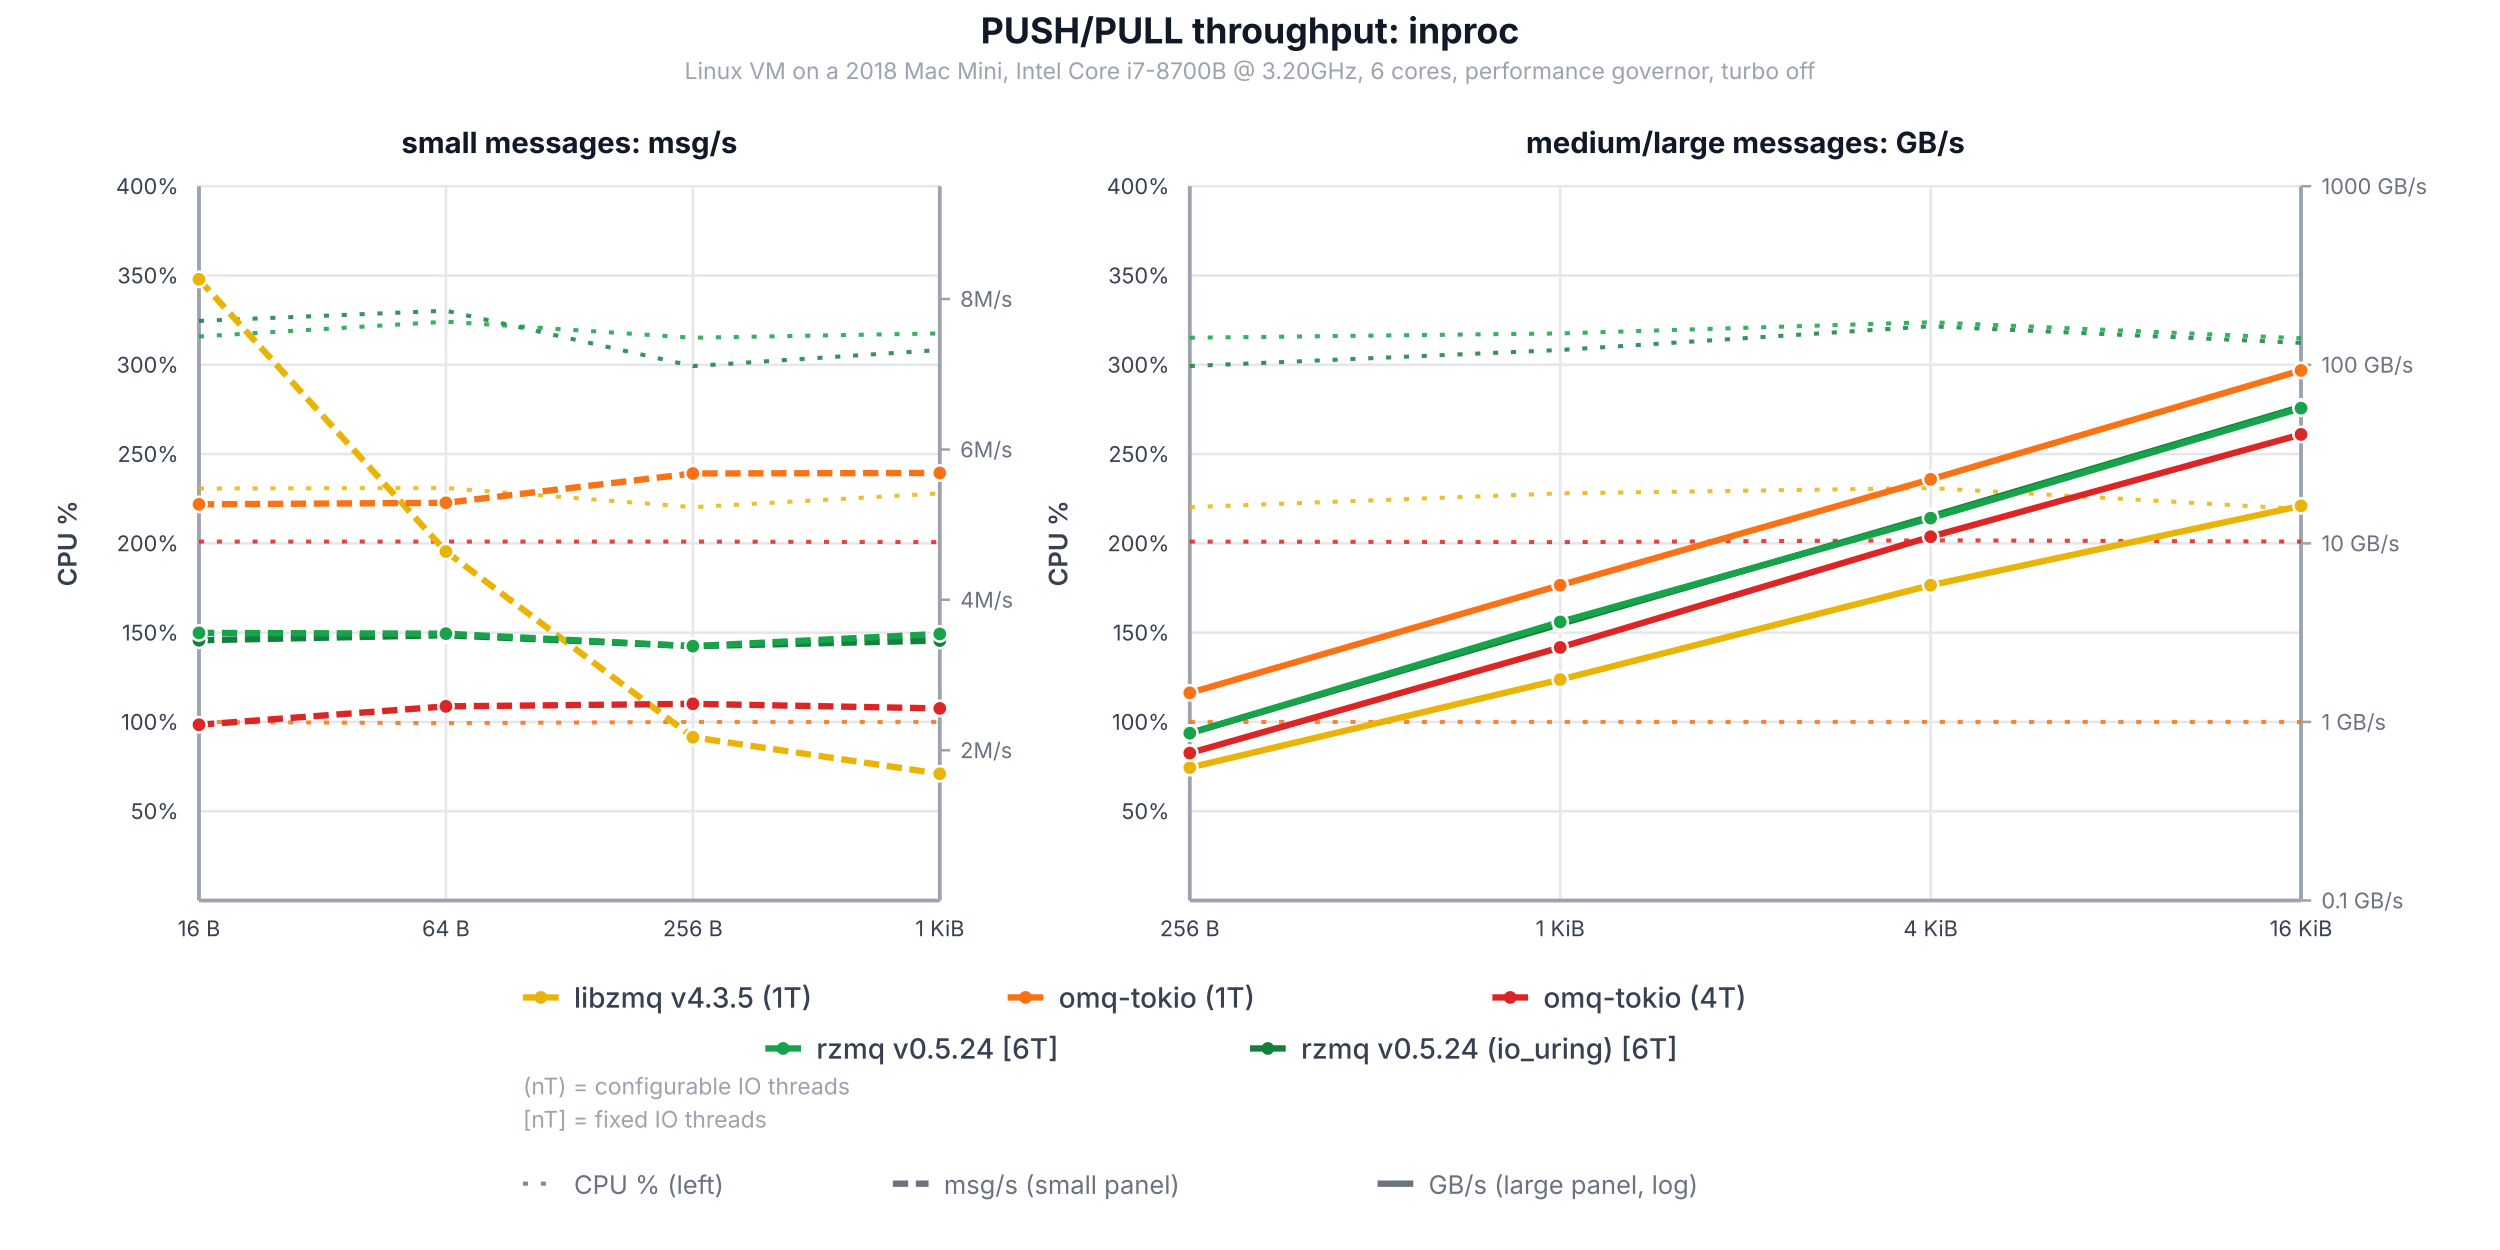
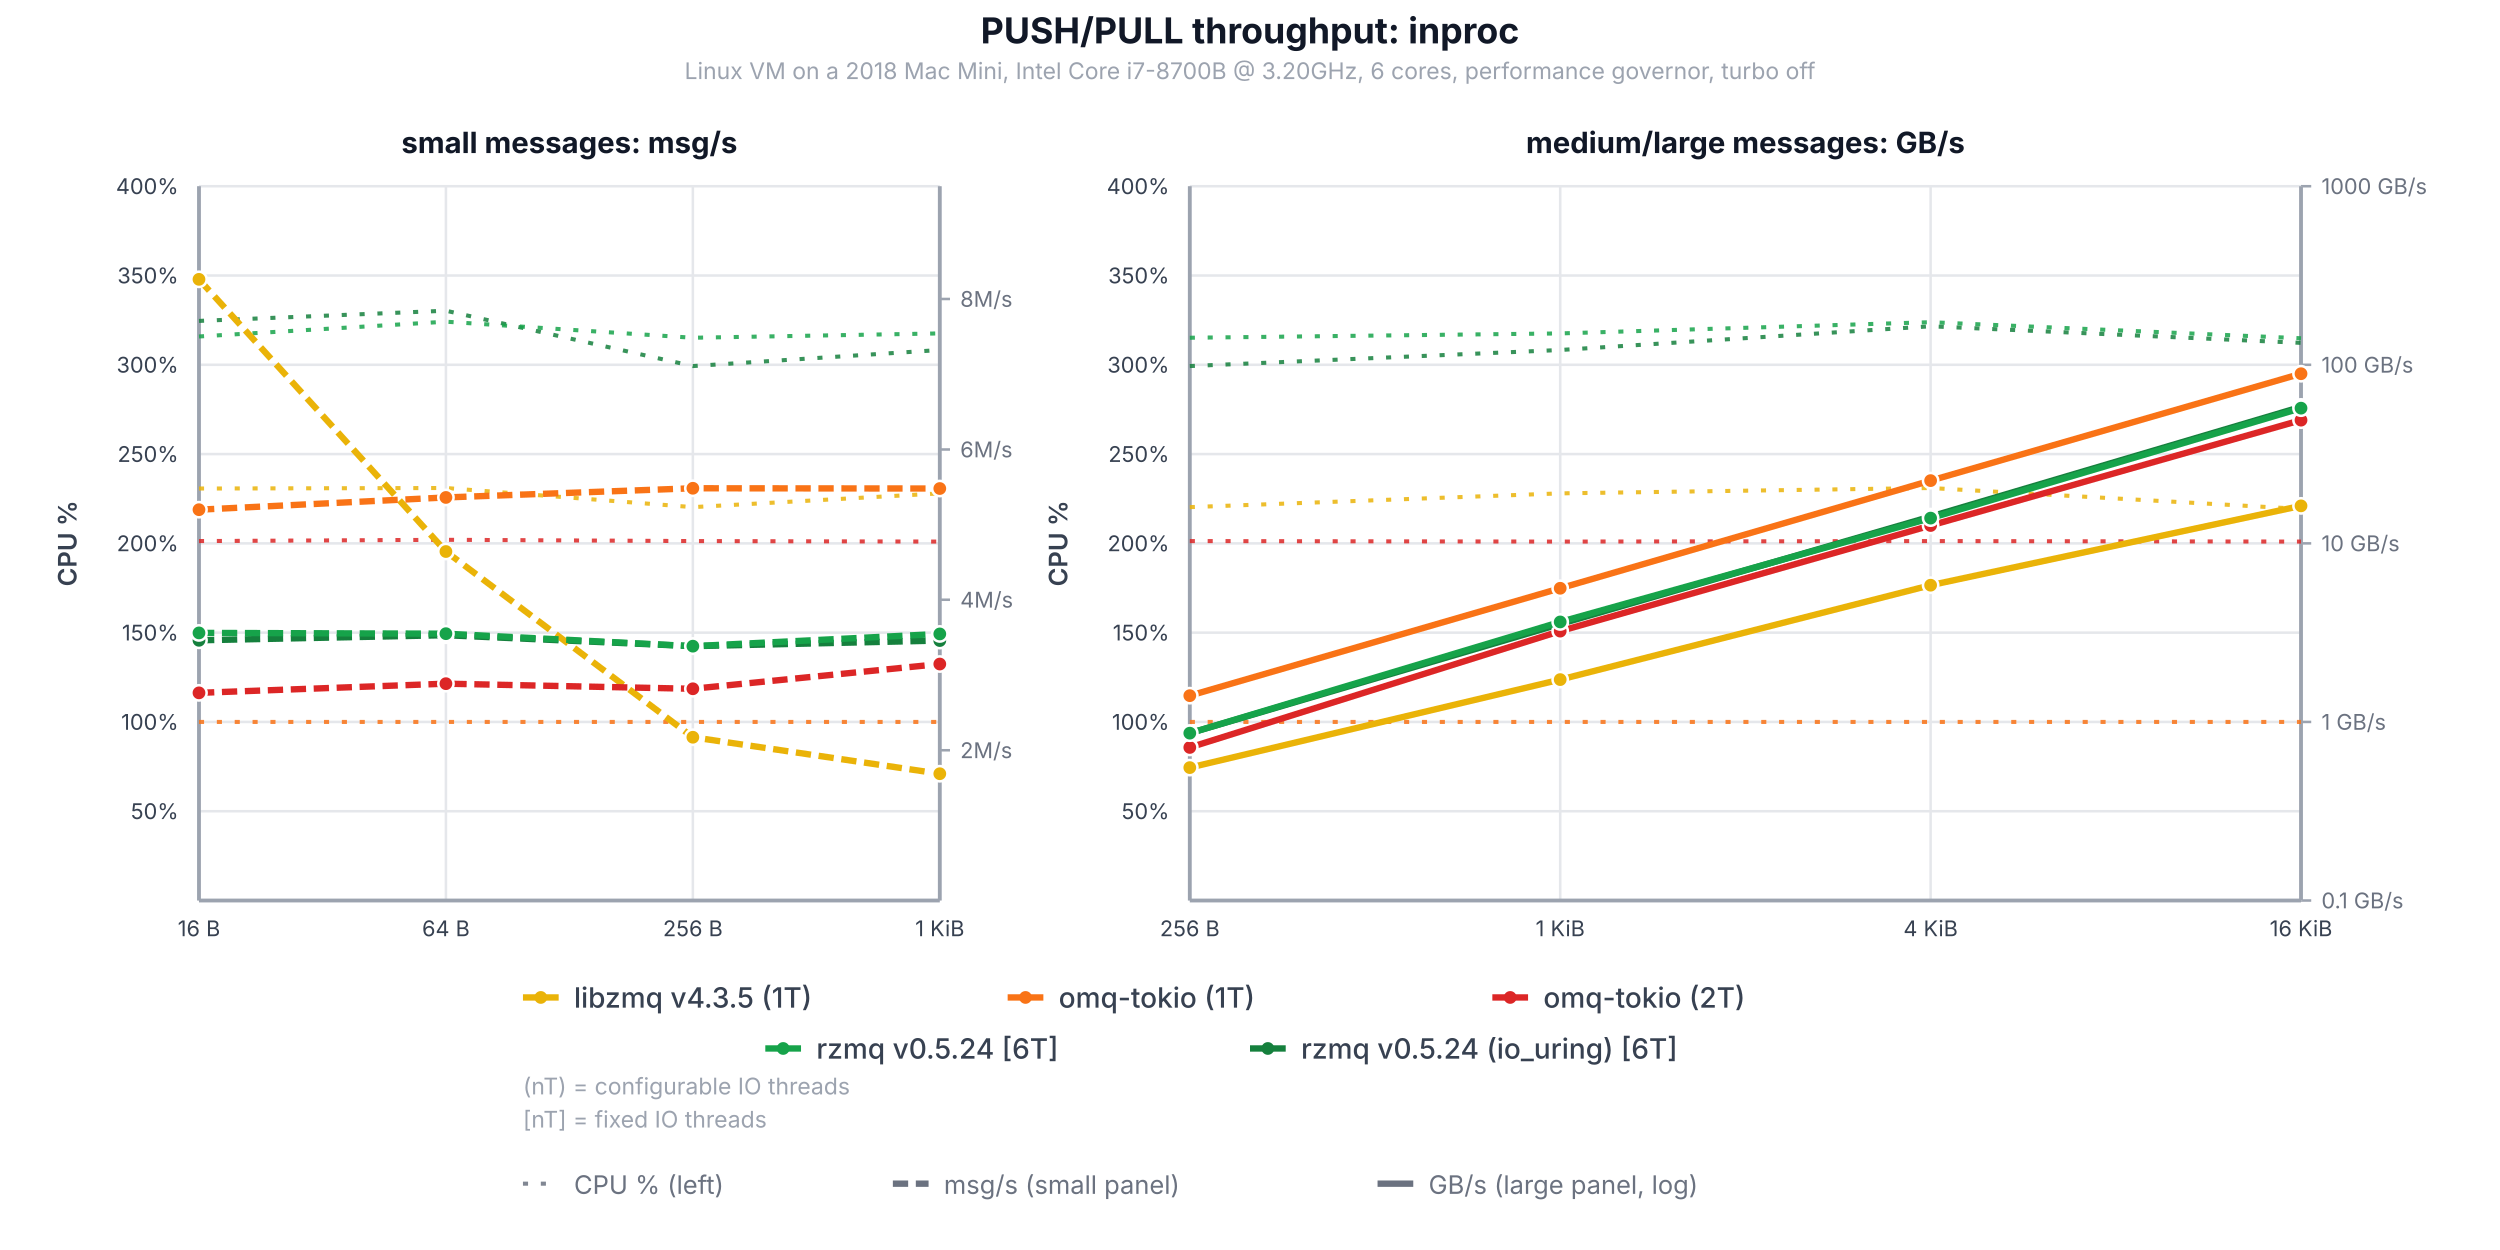
<svg xmlns="http://www.w3.org/2000/svg" viewBox="0 0 980 490" font-family="system-ui, -apple-system, sans-serif">
  <rect width="980" height="490" fill="white" />
  <text x="490.0" y="17.0" text-anchor="middle" fill="#111827" font-size="14" font-weight="700">PUSH/PULL throughput: inproc</text>
  <text x="490.0" y="31.0" text-anchor="middle" fill="#9ca3af" font-size="9">Linux VM on a 2018 Mac Mini, Intel Core i7-8700B @ 3.20GHz, 6 cores, performance governor, turbo off</text>
  <text x="223.2" y="60.0" text-anchor="middle" fill="#111827" font-size="11.5" font-weight="700">small messages: msg/s</text>
  <line x1="78.0" y1="318.0" x2="368.4" y2="318.0" stroke="#e5e7eb" stroke-width="1" />
  <text x="70.0" y="318.0" text-anchor="end" dominant-baseline="middle" fill="#374151" font-size="8.5">50%</text>
  <line x1="78.0" y1="283.0" x2="368.4" y2="283.0" stroke="#e5e7eb" stroke-width="1" />
  <text x="70.0" y="283.0" text-anchor="end" dominant-baseline="middle" fill="#374151" font-size="8.5">100%</text>
  <line x1="78.0" y1="248.0" x2="368.4" y2="248.0" stroke="#e5e7eb" stroke-width="1" />
  <text x="70.0" y="248.0" text-anchor="end" dominant-baseline="middle" fill="#374151" font-size="8.5">150%</text>
  <line x1="78.0" y1="213.0" x2="368.4" y2="213.0" stroke="#e5e7eb" stroke-width="1" />
  <text x="70.0" y="213.0" text-anchor="end" dominant-baseline="middle" fill="#374151" font-size="8.5">200%</text>
  <line x1="78.0" y1="178.0" x2="368.4" y2="178.0" stroke="#e5e7eb" stroke-width="1" />
  <text x="70.0" y="178.0" text-anchor="end" dominant-baseline="middle" fill="#374151" font-size="8.5">250%</text>
  <line x1="78.0" y1="143.0" x2="368.4" y2="143.0" stroke="#e5e7eb" stroke-width="1" />
  <text x="70.0" y="143.0" text-anchor="end" dominant-baseline="middle" fill="#374151" font-size="8.5">300%</text>
  <line x1="78.0" y1="108.0" x2="368.4" y2="108.0" stroke="#e5e7eb" stroke-width="1" />
  <text x="70.0" y="108.0" text-anchor="end" dominant-baseline="middle" fill="#374151" font-size="8.5">350%</text>
  <line x1="78.0" y1="73.0" x2="368.4" y2="73.0" stroke="#e5e7eb" stroke-width="1" />
  <text x="70.0" y="73.0" text-anchor="end" dominant-baseline="middle" fill="#374151" font-size="8.5">400%</text>
  <line x1="368.4" y1="294.1" x2="372.4" y2="294.1" stroke="#9ca3af" stroke-width="1" />
  <text x="376.4" y="294.1" text-anchor="start" dominant-baseline="middle" fill="#6b7280" font-size="8.5">2M/s</text>
  <line x1="368.4" y1="235.1" x2="372.4" y2="235.1" stroke="#9ca3af" stroke-width="1" />
  <text x="376.4" y="235.1" text-anchor="start" dominant-baseline="middle" fill="#6b7280" font-size="8.5">4M/s</text>
  <line x1="368.4" y1="176.2" x2="372.4" y2="176.2" stroke="#9ca3af" stroke-width="1" />
  <text x="376.4" y="176.2" text-anchor="start" dominant-baseline="middle" fill="#6b7280" font-size="8.5">6M/s</text>
  <line x1="368.4" y1="117.2" x2="372.4" y2="117.2" stroke="#9ca3af" stroke-width="1" />
  <text x="376.4" y="117.2" text-anchor="start" dominant-baseline="middle" fill="#6b7280" font-size="8.5">8M/s</text>
  <line x1="78.0" y1="73.0" x2="78.0" y2="353.0" stroke="#e5e7eb" stroke-width="1" />
  <line x1="174.8" y1="73.0" x2="174.8" y2="353.0" stroke="#e5e7eb" stroke-width="1" />
  <line x1="271.6" y1="73.0" x2="271.6" y2="353.0" stroke="#e5e7eb" stroke-width="1" />
  <line x1="368.4" y1="73.0" x2="368.4" y2="353.0" stroke="#e5e7eb" stroke-width="1" />
  <line x1="78.0" y1="73.0" x2="78.0" y2="353.0" stroke="#9ca3af" stroke-width="1.5" />
  <line x1="368.4" y1="73.0" x2="368.4" y2="353.0" stroke="#9ca3af" stroke-width="1.5" />
  <line x1="78.0" y1="353.0" x2="368.4" y2="353.0" stroke="#9ca3af" stroke-width="1.5" />
  <text x="30.0" y="213.0" text-anchor="middle" fill="#374151" font-size="10" font-weight="600" transform="rotate(-90,30.0,213.0)">CPU %</text>
  <polyline points="78.0,125.8 174.8,121.8 271.6,143.5 368.4,137.2" fill="none" stroke="#15803d" stroke-width="1.6" stroke-dasharray="2,5" opacity="0.85" />
  <polyline points="78.0,191.5 174.8,191.3 271.6,198.8 368.4,193.4" fill="none" stroke="#eab308" stroke-width="1.6" stroke-dasharray="2,5" opacity="0.85" />
-   <polyline points="78.0,212.3 174.8,212.3 271.6,212.3 368.4,212.5" fill="none" stroke="#dc2626" stroke-width="1.6" stroke-dasharray="2,5" opacity="0.85" />
-   <polyline points="78.0,283.0 174.8,283.5 271.6,283.0 368.4,283.0" fill="none" stroke="#f97316" stroke-width="1.6" stroke-dasharray="2,5" opacity="0.85" />
+   <polyline points="78.0,212.1 174.8,211.6 271.6,212.1 368.4,212.3" fill="none" stroke="#dc2626" stroke-width="1.6" stroke-dasharray="2,5" opacity="0.85" />
+   <polyline points="78.0,283.0 174.8,283.0 271.6,283.0 368.4,283.0" fill="none" stroke="#f97316" stroke-width="1.6" stroke-dasharray="2,5" opacity="0.85" />
  <polyline points="78.0,131.9 174.8,126.1 271.6,132.4 368.4,130.7" fill="none" stroke="#16a34a" stroke-width="1.6" stroke-dasharray="2,5" opacity="0.85" />
  <polyline points="78.0,251.0 174.8,249.0 271.6,253.3 368.4,251.1" fill="none" stroke="#15803d" stroke-width="2.5" stroke-dasharray="6,3" />
  <circle cx="78.0" cy="251.0" r="3" fill="#15803d" stroke="white" stroke-width="1" />
  <circle cx="174.8" cy="249.0" r="3" fill="#15803d" stroke="white" stroke-width="1" />
  <circle cx="271.6" cy="253.3" r="3" fill="#15803d" stroke="white" stroke-width="1" />
  <circle cx="368.4" cy="251.1" r="3" fill="#15803d" stroke="white" stroke-width="1" />
  <polyline points="78.0,109.5 174.8,216.2 271.6,289.0 368.4,303.3" fill="none" stroke="#eab308" stroke-width="2.5" stroke-dasharray="6,3" />
  <circle cx="78.0" cy="109.5" r="3" fill="#eab308" stroke="white" stroke-width="1" />
  <circle cx="174.8" cy="216.2" r="3" fill="#eab308" stroke="white" stroke-width="1" />
  <circle cx="271.6" cy="289.0" r="3" fill="#eab308" stroke="white" stroke-width="1" />
  <circle cx="368.4" cy="303.3" r="3" fill="#eab308" stroke="white" stroke-width="1" />
-   <polyline points="78.0,284.1 174.8,276.9 271.6,275.9 368.4,277.7" fill="none" stroke="#dc2626" stroke-width="2.5" stroke-dasharray="6,3" />
-   <circle cx="78.0" cy="284.1" r="3" fill="#dc2626" stroke="white" stroke-width="1" />
-   <circle cx="174.8" cy="276.9" r="3" fill="#dc2626" stroke="white" stroke-width="1" />
-   <circle cx="271.6" cy="275.9" r="3" fill="#dc2626" stroke="white" stroke-width="1" />
-   <circle cx="368.4" cy="277.7" r="3" fill="#dc2626" stroke="white" stroke-width="1" />
-   <polyline points="78.0,197.7 174.8,197.1 271.6,185.6 368.4,185.4" fill="none" stroke="#f97316" stroke-width="2.5" stroke-dasharray="6,3" />
-   <circle cx="78.0" cy="197.7" r="3" fill="#f97316" stroke="white" stroke-width="1" />
-   <circle cx="174.8" cy="197.1" r="3" fill="#f97316" stroke="white" stroke-width="1" />
-   <circle cx="271.6" cy="185.6" r="3" fill="#f97316" stroke="white" stroke-width="1" />
-   <circle cx="368.4" cy="185.4" r="3" fill="#f97316" stroke="white" stroke-width="1" />
+   <polyline points="78.0,271.6 174.8,268.0 271.6,270.0 368.4,260.3" fill="none" stroke="#dc2626" stroke-width="2.5" stroke-dasharray="6,3" />
+   <circle cx="78.0" cy="271.6" r="3" fill="#dc2626" stroke="white" stroke-width="1" />
+   <circle cx="174.8" cy="268.0" r="3" fill="#dc2626" stroke="white" stroke-width="1" />
+   <circle cx="271.6" cy="270.0" r="3" fill="#dc2626" stroke="white" stroke-width="1" />
+   <circle cx="368.4" cy="260.3" r="3" fill="#dc2626" stroke="white" stroke-width="1" />
+   <polyline points="78.0,199.8 174.8,195.0 271.6,191.4 368.4,191.5" fill="none" stroke="#f97316" stroke-width="2.5" stroke-dasharray="6,3" />
+   <circle cx="78.0" cy="199.8" r="3" fill="#f97316" stroke="white" stroke-width="1" />
+   <circle cx="174.8" cy="195.0" r="3" fill="#f97316" stroke="white" stroke-width="1" />
+   <circle cx="271.6" cy="191.4" r="3" fill="#f97316" stroke="white" stroke-width="1" />
+   <circle cx="368.4" cy="191.5" r="3" fill="#f97316" stroke="white" stroke-width="1" />
  <polyline points="78.0,248.1 174.8,248.4 271.6,253.3 368.4,248.5" fill="none" stroke="#16a34a" stroke-width="2.5" stroke-dasharray="6,3" />
  <circle cx="78.0" cy="248.1" r="3" fill="#16a34a" stroke="white" stroke-width="1" />
  <circle cx="174.8" cy="248.4" r="3" fill="#16a34a" stroke="white" stroke-width="1" />
  <circle cx="271.6" cy="253.3" r="3" fill="#16a34a" stroke="white" stroke-width="1" />
  <circle cx="368.4" cy="248.5" r="3" fill="#16a34a" stroke="white" stroke-width="1" />
  <text x="78.0" y="367.0" text-anchor="middle" fill="#374151" font-size="8.5">16 B</text>
  <text x="174.8" y="367.0" text-anchor="middle" fill="#374151" font-size="8.5">64 B</text>
  <text x="271.6" y="367.0" text-anchor="middle" fill="#374151" font-size="8.5">256 B</text>
  <text x="368.4" y="367.0" text-anchor="middle" fill="#374151" font-size="8.5">1 KiB</text>
  <text x="684.2" y="60.0" text-anchor="middle" fill="#111827" font-size="11.5" font-weight="700">medium/large messages: GB/s</text>
  <line x1="466.4" y1="318.0" x2="902.0" y2="318.0" stroke="#e5e7eb" stroke-width="1" />
  <text x="458.4" y="318.0" text-anchor="end" dominant-baseline="middle" fill="#374151" font-size="8.5">50%</text>
  <line x1="466.4" y1="283.0" x2="902.0" y2="283.0" stroke="#e5e7eb" stroke-width="1" />
  <text x="458.4" y="283.0" text-anchor="end" dominant-baseline="middle" fill="#374151" font-size="8.5">100%</text>
  <line x1="466.4" y1="248.0" x2="902.0" y2="248.0" stroke="#e5e7eb" stroke-width="1" />
  <text x="458.4" y="248.0" text-anchor="end" dominant-baseline="middle" fill="#374151" font-size="8.5">150%</text>
  <line x1="466.4" y1="213.0" x2="902.0" y2="213.0" stroke="#e5e7eb" stroke-width="1" />
  <text x="458.4" y="213.0" text-anchor="end" dominant-baseline="middle" fill="#374151" font-size="8.5">200%</text>
  <line x1="466.4" y1="178.0" x2="902.0" y2="178.0" stroke="#e5e7eb" stroke-width="1" />
  <text x="458.4" y="178.0" text-anchor="end" dominant-baseline="middle" fill="#374151" font-size="8.5">250%</text>
  <line x1="466.4" y1="143.0" x2="902.0" y2="143.0" stroke="#e5e7eb" stroke-width="1" />
  <text x="458.4" y="143.0" text-anchor="end" dominant-baseline="middle" fill="#374151" font-size="8.5">300%</text>
  <line x1="466.4" y1="108.0" x2="902.0" y2="108.0" stroke="#e5e7eb" stroke-width="1" />
  <text x="458.4" y="108.0" text-anchor="end" dominant-baseline="middle" fill="#374151" font-size="8.5">350%</text>
  <line x1="466.4" y1="73.0" x2="902.0" y2="73.0" stroke="#e5e7eb" stroke-width="1" />
  <text x="458.4" y="73.0" text-anchor="end" dominant-baseline="middle" fill="#374151" font-size="8.5">400%</text>
  <line x1="902.0" y1="353.0" x2="906.0" y2="353.0" stroke="#9ca3af" stroke-width="1" />
  <text x="910.0" y="353.0" text-anchor="start" dominant-baseline="middle" fill="#6b7280" font-size="8.5">0.1 GB/s</text>
  <line x1="902.0" y1="283.0" x2="906.0" y2="283.0" stroke="#9ca3af" stroke-width="1" />
  <text x="910.0" y="283.0" text-anchor="start" dominant-baseline="middle" fill="#6b7280" font-size="8.5">1 GB/s</text>
  <line x1="902.0" y1="213.0" x2="906.0" y2="213.0" stroke="#9ca3af" stroke-width="1" />
  <text x="910.0" y="213.0" text-anchor="start" dominant-baseline="middle" fill="#6b7280" font-size="8.5">10 GB/s</text>
  <line x1="902.0" y1="143.0" x2="906.0" y2="143.0" stroke="#9ca3af" stroke-width="1" />
  <text x="910.0" y="143.0" text-anchor="start" dominant-baseline="middle" fill="#6b7280" font-size="8.5">100 GB/s</text>
  <line x1="902.0" y1="73.0" x2="906.0" y2="73.0" stroke="#9ca3af" stroke-width="1" />
  <text x="910.0" y="73.0" text-anchor="start" dominant-baseline="middle" fill="#6b7280" font-size="8.5">1000 GB/s</text>
  <line x1="466.4" y1="73.0" x2="466.4" y2="353.0" stroke="#e5e7eb" stroke-width="1" />
  <line x1="611.6" y1="73.0" x2="611.6" y2="353.0" stroke="#e5e7eb" stroke-width="1" />
  <line x1="756.8" y1="73.0" x2="756.8" y2="353.0" stroke="#e5e7eb" stroke-width="1" />
  <line x1="902.0" y1="73.0" x2="902.0" y2="353.0" stroke="#e5e7eb" stroke-width="1" />
  <line x1="466.4" y1="73.0" x2="466.4" y2="353.0" stroke="#9ca3af" stroke-width="1.5" />
  <line x1="902.0" y1="73.0" x2="902.0" y2="353.0" stroke="#9ca3af" stroke-width="1.5" />
  <line x1="466.4" y1="353.0" x2="902.0" y2="353.0" stroke="#9ca3af" stroke-width="1.5" />
  <text x="418.4" y="213.0" text-anchor="middle" fill="#374151" font-size="10" font-weight="600" transform="rotate(-90,418.4,213.0)">CPU %</text>
  <polyline points="466.4,143.5 611.6,137.2 756.8,127.9 902.0,134.4" fill="none" stroke="#15803d" stroke-width="1.6" stroke-dasharray="2,5" opacity="0.85" />
  <polyline points="466.4,198.8 611.6,193.4 756.8,191.3 902.0,199.5" fill="none" stroke="#eab308" stroke-width="1.6" stroke-dasharray="2,5" opacity="0.85" />
-   <polyline points="466.4,212.3 611.6,212.5 756.8,211.8 902.0,212.3" fill="none" stroke="#dc2626" stroke-width="1.6" stroke-dasharray="2,5" opacity="0.85" />
+   <polyline points="466.4,212.1 611.6,212.3 756.8,212.1 902.0,212.3" fill="none" stroke="#dc2626" stroke-width="1.6" stroke-dasharray="2,5" opacity="0.85" />
  <polyline points="466.4,283.0 611.6,283.0 756.8,283.0 902.0,283.0" fill="none" stroke="#f97316" stroke-width="1.6" stroke-dasharray="2,5" opacity="0.85" />
  <polyline points="466.4,132.4 611.6,130.7 756.8,126.3 902.0,132.6" fill="none" stroke="#16a34a" stroke-width="1.6" stroke-dasharray="2,5" opacity="0.85" />
  <polyline points="466.4,287.4 611.6,244.6 756.8,202.5 902.0,159.5" fill="none" stroke="#15803d" stroke-width="2.5" stroke-linecap="round" stroke-linejoin="round" />
  <circle cx="466.4" cy="287.4" r="3" fill="#15803d" stroke="white" stroke-width="1" />
  <circle cx="611.6" cy="244.6" r="3" fill="#15803d" stroke="white" stroke-width="1" />
  <circle cx="756.8" cy="202.5" r="3" fill="#15803d" stroke="white" stroke-width="1" />
  <circle cx="902.0" cy="159.5" r="3" fill="#15803d" stroke="white" stroke-width="1" />
  <polyline points="466.4,300.9 611.6,266.4 756.8,229.4 902.0,198.3" fill="none" stroke="#eab308" stroke-width="2.5" stroke-linecap="round" stroke-linejoin="round" />
  <circle cx="466.4" cy="300.9" r="3" fill="#eab308" stroke="white" stroke-width="1" />
  <circle cx="611.6" cy="266.4" r="3" fill="#eab308" stroke="white" stroke-width="1" />
  <circle cx="756.8" cy="229.4" r="3" fill="#eab308" stroke="white" stroke-width="1" />
  <circle cx="902.0" cy="198.3" r="3" fill="#eab308" stroke="white" stroke-width="1" />
-   <polyline points="466.4,295.2 611.6,253.8 756.8,210.4 902.0,170.3" fill="none" stroke="#dc2626" stroke-width="2.5" stroke-linecap="round" stroke-linejoin="round" />
-   <circle cx="466.4" cy="295.2" r="3" fill="#dc2626" stroke="white" stroke-width="1" />
-   <circle cx="611.6" cy="253.8" r="3" fill="#dc2626" stroke="white" stroke-width="1" />
-   <circle cx="756.8" cy="210.4" r="3" fill="#dc2626" stroke="white" stroke-width="1" />
-   <circle cx="902.0" cy="170.3" r="3" fill="#dc2626" stroke="white" stroke-width="1" />
-   <polyline points="466.4,271.6 611.6,229.4 756.8,187.9 902.0,145.2" fill="none" stroke="#f97316" stroke-width="2.5" stroke-linecap="round" stroke-linejoin="round" />
-   <circle cx="466.4" cy="271.6" r="3" fill="#f97316" stroke="white" stroke-width="1" />
-   <circle cx="611.6" cy="229.4" r="3" fill="#f97316" stroke="white" stroke-width="1" />
-   <circle cx="756.8" cy="187.9" r="3" fill="#f97316" stroke="white" stroke-width="1" />
-   <circle cx="902.0" cy="145.2" r="3" fill="#f97316" stroke="white" stroke-width="1" />
+   <polyline points="466.4,293.0 611.6,247.4 756.8,206.0 902.0,164.7" fill="none" stroke="#dc2626" stroke-width="2.5" stroke-linecap="round" stroke-linejoin="round" />
+   <circle cx="466.4" cy="293.0" r="3" fill="#dc2626" stroke="white" stroke-width="1" />
+   <circle cx="611.6" cy="247.4" r="3" fill="#dc2626" stroke="white" stroke-width="1" />
+   <circle cx="756.8" cy="206.0" r="3" fill="#dc2626" stroke="white" stroke-width="1" />
+   <circle cx="902.0" cy="164.7" r="3" fill="#dc2626" stroke="white" stroke-width="1" />
+   <polyline points="466.4,272.7 611.6,230.6 756.8,188.4 902.0,146.5" fill="none" stroke="#f97316" stroke-width="2.5" stroke-linecap="round" stroke-linejoin="round" />
+   <circle cx="466.4" cy="272.7" r="3" fill="#f97316" stroke="white" stroke-width="1" />
+   <circle cx="611.6" cy="230.6" r="3" fill="#f97316" stroke="white" stroke-width="1" />
+   <circle cx="756.8" cy="188.4" r="3" fill="#f97316" stroke="white" stroke-width="1" />
+   <circle cx="902.0" cy="146.5" r="3" fill="#f97316" stroke="white" stroke-width="1" />
  <polyline points="466.4,287.4 611.6,243.8 756.8,203.1 902.0,160.0" fill="none" stroke="#16a34a" stroke-width="2.5" stroke-linecap="round" stroke-linejoin="round" />
  <circle cx="466.4" cy="287.4" r="3" fill="#16a34a" stroke="white" stroke-width="1" />
  <circle cx="611.6" cy="243.8" r="3" fill="#16a34a" stroke="white" stroke-width="1" />
  <circle cx="756.8" cy="203.1" r="3" fill="#16a34a" stroke="white" stroke-width="1" />
  <circle cx="902.0" cy="160.0" r="3" fill="#16a34a" stroke="white" stroke-width="1" />
  <text x="466.4" y="367.0" text-anchor="middle" fill="#374151" font-size="8.5">256 B</text>
  <text x="611.6" y="367.0" text-anchor="middle" fill="#374151" font-size="8.5">1 KiB</text>
  <text x="756.8" y="367.0" text-anchor="middle" fill="#374151" font-size="8.5">4 KiB</text>
  <text x="902.0" y="367.0" text-anchor="middle" fill="#374151" font-size="8.5">16 KiB</text>
  <line x1="205" y1="391" x2="219" y2="391" stroke="#eab308" stroke-width="2.5" />
  <circle cx="212" cy="391" r="2.5" fill="#eab308" />
  <text x="225" y="395" fill="#374151" font-size="11" font-weight="500">libzmq v4.3.5 (1T)</text>
  <line x1="395" y1="391" x2="409" y2="391" stroke="#f97316" stroke-width="2.5" />
  <circle cx="402" cy="391" r="2.5" fill="#f97316" />
  <text x="415" y="395" fill="#374151" font-size="11" font-weight="500">omq-tokio (1T)</text>
  <line x1="585" y1="391" x2="599" y2="391" stroke="#dc2626" stroke-width="2.5" />
  <circle cx="592" cy="391" r="2.5" fill="#dc2626" />
-   <text x="605" y="395" fill="#374151" font-size="11" font-weight="500">omq-tokio (4T)</text>
+   <text x="605" y="395" fill="#374151" font-size="11" font-weight="500">omq-tokio (2T)</text>
  <line x1="300" y1="411" x2="314" y2="411" stroke="#16a34a" stroke-width="2.5" />
  <circle cx="307" cy="411" r="2.5" fill="#16a34a" />
  <text x="320" y="415" fill="#374151" font-size="11" font-weight="500">rzmq v0.5.24 [6T]</text>
  <line x1="490" y1="411" x2="504" y2="411" stroke="#15803d" stroke-width="2.5" />
  <circle cx="497" cy="411" r="2.5" fill="#15803d" />
  <text x="510" y="415" fill="#374151" font-size="11" font-weight="500">rzmq v0.5.24 (io_uring) [6T]</text>
  <text x="205" y="429" fill="#9ca3af" font-size="9">(nT) = configurable IO threads</text>
  <text x="205" y="442" fill="#9ca3af" font-size="9">[nT] = fixed IO threads</text>
  <line x1="205" y1="464" x2="219" y2="464" stroke="#6b7280" stroke-width="1.6" stroke-dasharray="2,5" opacity="0.85" />
  <text x="225" y="468" fill="#6b7280" font-size="10">CPU % (left)</text>
  <line x1="350" y1="464" x2="364" y2="464" stroke="#6b7280" stroke-width="2.5" stroke-dasharray="6,3" />
  <text x="370" y="468" fill="#6b7280" font-size="10">msg/s (small panel)</text>
  <line x1="540" y1="464" x2="554" y2="464" stroke="#6b7280" stroke-width="2.5" />
  <text x="560" y="468" fill="#6b7280" font-size="10">GB/s (large panel, log)</text>
</svg>
